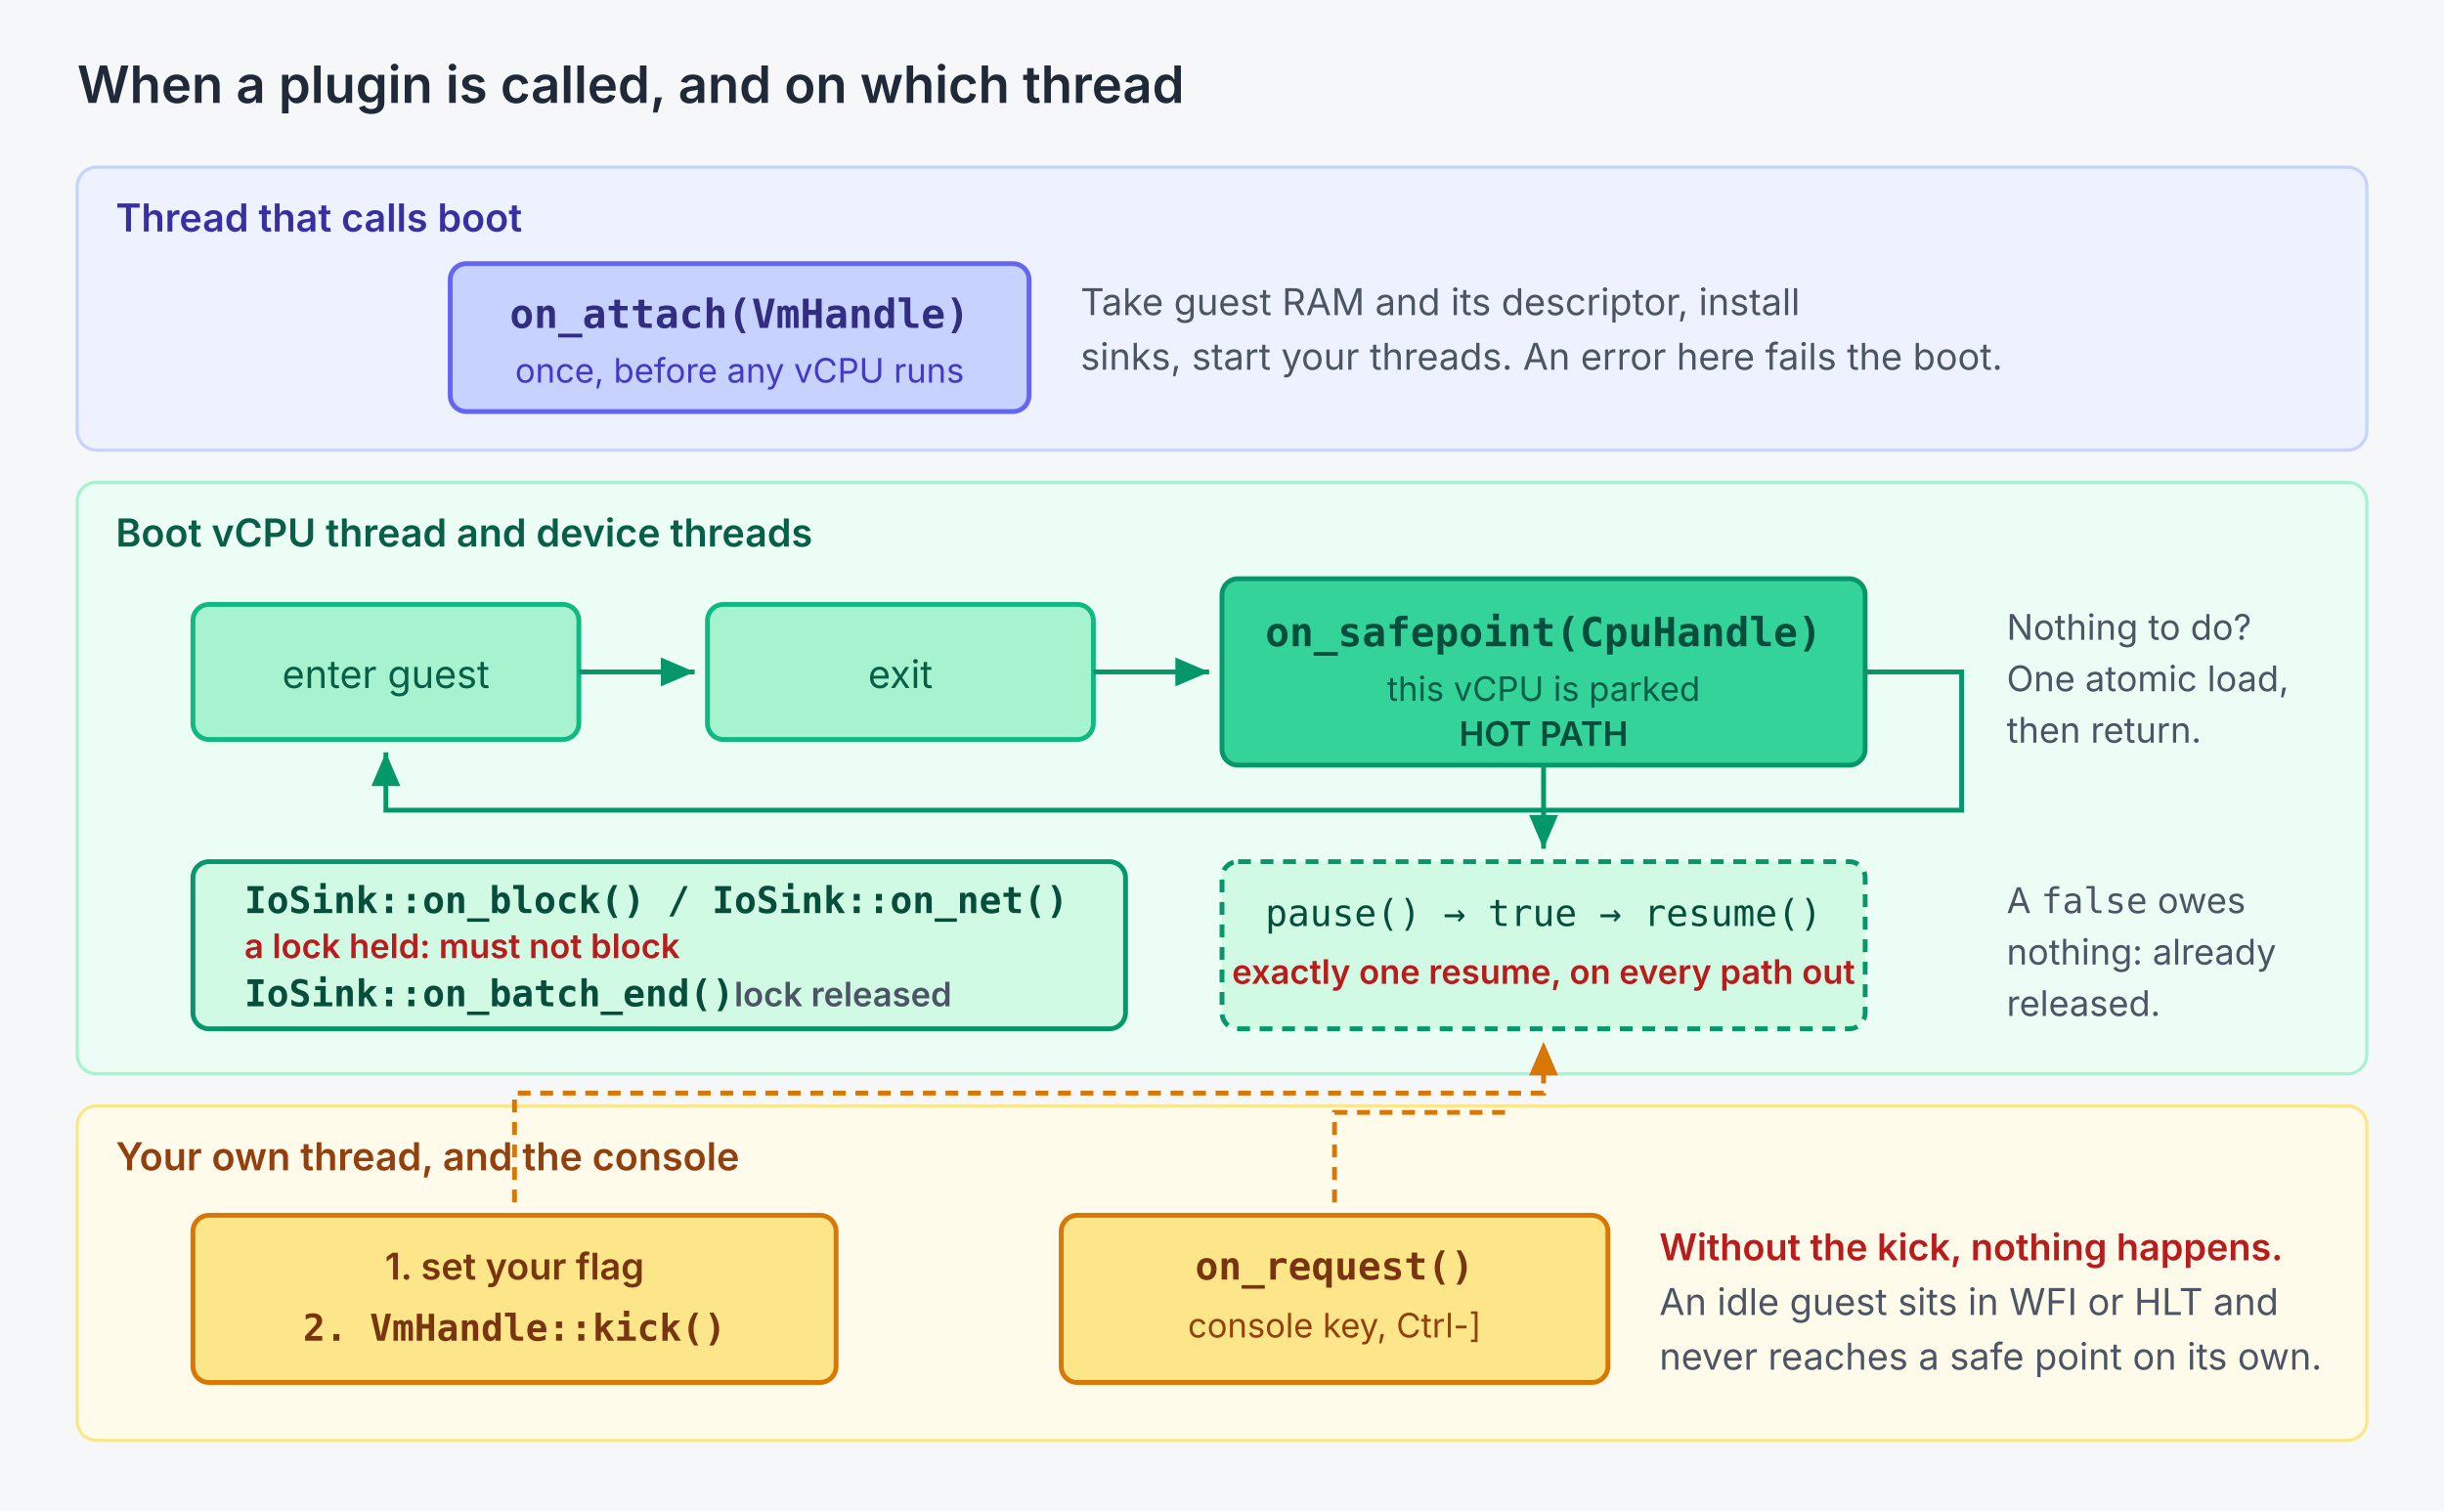
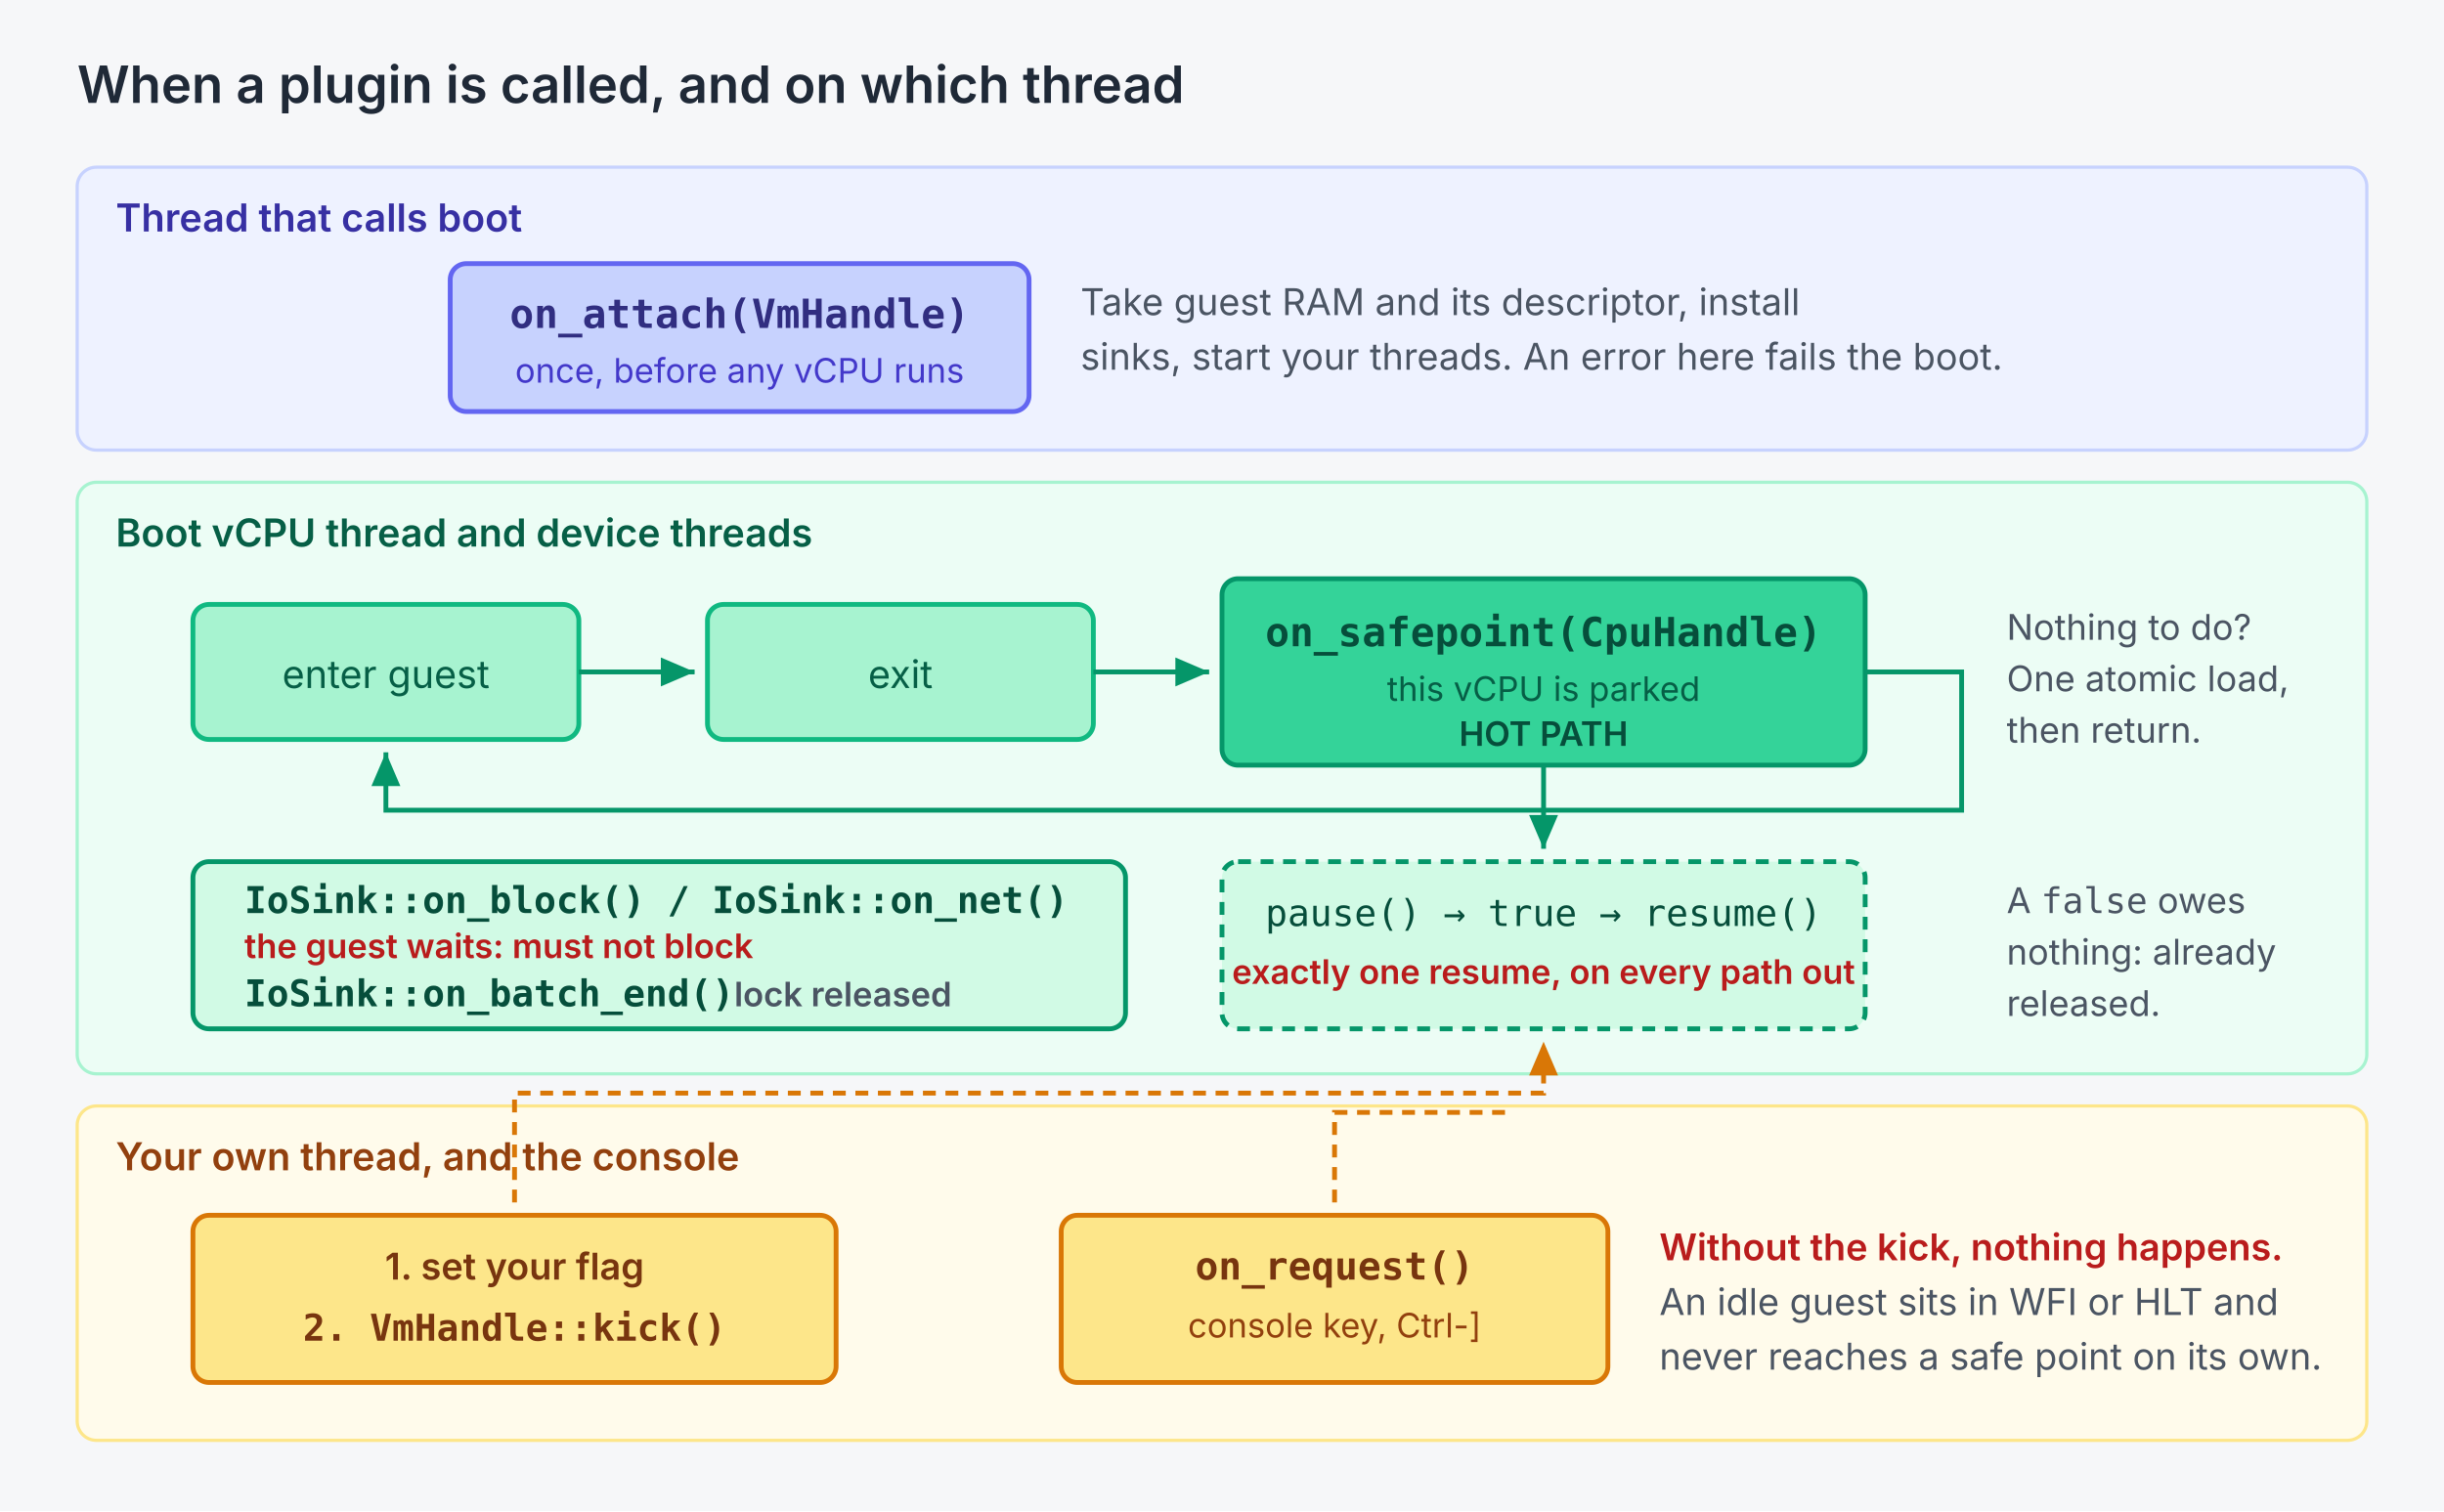
<svg xmlns="http://www.w3.org/2000/svg" viewBox="0 0 760 470" width="760" height="470" role="img" aria-labelledby="t d">
  <rect x="0" y="0" width="760" height="470" fill="#f6f7f9" />
  <text x="24" y="32" font-family="system-ui, -apple-system, Segoe UI, sans-serif" font-size="16" font-weight="600" fill="#1f2937">When a plugin is called, and on which thread</text>
  <rect x="24" y="52" width="712" height="88" rx="6" fill="#eef2ff" stroke="#c7d2fe" />
  <text x="36" y="72" font-family="system-ui, -apple-system, Segoe UI, sans-serif" font-size="12" font-weight="600" fill="#3730a3">Thread that calls boot</text>
  <rect x="24" y="150" width="712" height="184" rx="6" fill="#ecfdf5" stroke="#a7f3d0" />
  <text x="36" y="170" font-family="system-ui, -apple-system, Segoe UI, sans-serif" font-size="12" font-weight="600" fill="#065f46">Boot vCPU thread and device threads</text>
  <rect x="24" y="344" width="712" height="104" rx="6" fill="#fffbeb" stroke="#fde68a" />
  <text x="36" y="364" font-family="system-ui, -apple-system, Segoe UI, sans-serif" font-size="12" font-weight="600" fill="#92400e">Your own thread, and the console</text>
  <rect x="140" y="82" width="180" height="46" rx="5" fill="#c7d2fe" stroke="#6366f1" stroke-width="1.5" />
  <text x="230" y="102" text-anchor="middle" font-family="ui-monospace, SFMono-Regular, Menlo, monospace" font-size="12.5" font-weight="600" fill="#312e81">on_attach(VmHandle)</text>
  <text x="230" y="119" text-anchor="middle" font-family="system-ui, -apple-system, Segoe UI, sans-serif" font-size="10.5" fill="#4338ca">once, before any vCPU runs</text>
  <text x="336" y="98" font-family="system-ui, -apple-system, Segoe UI, sans-serif" font-size="11.5" fill="#4b5563">Take guest RAM and its descriptor, install</text>
  <text x="336" y="115" font-family="system-ui, -apple-system, Segoe UI, sans-serif" font-size="11.5" fill="#4b5563">sinks, start your threads. An error here fails the boot.</text>
  <rect x="60" y="188" width="120" height="42" rx="5" fill="#a7f3d0" stroke="#10b981" stroke-width="1.5" />
  <text x="120" y="214" text-anchor="middle" font-family="system-ui, -apple-system, Segoe UI, sans-serif" font-size="12" fill="#065f46">enter guest</text>
  <rect x="220" y="188" width="120" height="42" rx="5" fill="#a7f3d0" stroke="#10b981" stroke-width="1.5" />
  <text x="280" y="214" text-anchor="middle" font-family="system-ui, -apple-system, Segoe UI, sans-serif" font-size="12" fill="#065f46">exit</text>
  <rect x="380" y="180" width="200" height="58" rx="5" fill="#34d399" stroke="#059669" stroke-width="1.5" />
  <text x="480" y="201" text-anchor="middle" font-family="ui-monospace, SFMono-Regular, Menlo, monospace" font-size="12.5" font-weight="600" fill="#064e3b">on_safepoint(CpuHandle)</text>
  <text x="480" y="218" text-anchor="middle" font-family="system-ui, -apple-system, Segoe UI, sans-serif" font-size="10.5" fill="#065f46">this vCPU is parked</text>
  <text x="480" y="232" text-anchor="middle" font-family="system-ui, -apple-system, Segoe UI, sans-serif" font-size="10.5" font-weight="600" fill="#064e3b">HOT PATH</text>
  <line x1="180" y1="209" x2="216" y2="209" stroke="#059669" stroke-width="1.5" marker-end="url(#ag)" />
  <line x1="340" y1="209" x2="376" y2="209" stroke="#059669" stroke-width="1.5" marker-end="url(#ag)" />
  <path d="M580 209 L610 209 L610 252 L120 252 L120 234" fill="none" stroke="#059669" stroke-width="1.5" marker-end="url(#ag)" />
  <text x="624" y="199" font-family="system-ui, -apple-system, Segoe UI, sans-serif" font-size="11" fill="#4b5563">Nothing to do?</text>
  <text x="624" y="215" font-family="system-ui, -apple-system, Segoe UI, sans-serif" font-size="11" fill="#4b5563">One atomic load,</text>
  <text x="624" y="231" font-family="system-ui, -apple-system, Segoe UI, sans-serif" font-size="11" fill="#4b5563">then return.</text>
  <rect x="380" y="268" width="200" height="52" rx="5" fill="#d1fae5" stroke="#059669" stroke-width="1.5" stroke-dasharray="4 3" />
  <text x="480" y="288" text-anchor="middle" font-family="ui-monospace, SFMono-Regular, Menlo, monospace" font-size="11.5" fill="#064e3b">pause() → true → resume()</text>
  <text x="480" y="306" text-anchor="middle" font-family="system-ui, -apple-system, Segoe UI, sans-serif" font-size="10.5" font-weight="600" fill="#b91c1c">exactly one resume, on every path out</text>
  <line x1="480" y1="238" x2="480" y2="264" stroke="#059669" stroke-width="1.5" marker-end="url(#ag)" />
  <rect x="60" y="268" width="290" height="52" rx="5" fill="#d1fae5" stroke="#059669" stroke-width="1.5" />
  <text x="76" y="284" font-family="ui-monospace, SFMono-Regular, Menlo, monospace" font-size="11.5" font-weight="600" fill="#064e3b">IoSink::on_block() / IoSink::on_net()</text>
-   <text x="76" y="298" font-family="system-ui, -apple-system, Segoe UI, sans-serif" font-size="10.5" font-weight="600" fill="#b91c1c">a lock held: must not block</text>
+   <text x="76" y="298" font-family="system-ui, -apple-system, Segoe UI, sans-serif" font-size="10.5" font-weight="600" fill="#b91c1c">the guest waits: must not block</text>
  <text x="76" y="313" font-family="ui-monospace, SFMono-Regular, Menlo, monospace" font-size="11.5" font-weight="600" fill="#064e3b">IoSink::on_batch_end()<tspan font-family="system-ui, -apple-system, Segoe UI, sans-serif" font-size="10.5" fill="#4b5563"> lock released</tspan>
  </text>
  <text x="624" y="284" font-family="system-ui, -apple-system, Segoe UI, sans-serif" font-size="11" fill="#4b5563">A <tspan font-family="ui-monospace, SFMono-Regular, Menlo, monospace">false</tspan> owes
  </text>
  <text x="624" y="300" font-family="system-ui, -apple-system, Segoe UI, sans-serif" font-size="11" fill="#4b5563">nothing: already</text>
  <text x="624" y="316" font-family="system-ui, -apple-system, Segoe UI, sans-serif" font-size="11" fill="#4b5563">released.</text>
  <rect x="60" y="378" width="200" height="52" rx="5" fill="#fde68a" stroke="#d97706" stroke-width="1.5" />
  <text x="160" y="398" text-anchor="middle" font-family="system-ui, -apple-system, Segoe UI, sans-serif" font-size="11.5" font-weight="600" fill="#78350f">1. set your flag</text>
  <text x="160" y="417" text-anchor="middle" font-family="ui-monospace, SFMono-Regular, Menlo, monospace" font-size="11.5" font-weight="600" fill="#78350f">2. VmHandle::kick()</text>
  <rect x="330" y="378" width="170" height="52" rx="5" fill="#fde68a" stroke="#d97706" stroke-width="1.5" />
  <text x="415" y="398" text-anchor="middle" font-family="ui-monospace, SFMono-Regular, Menlo, monospace" font-size="12" font-weight="600" fill="#78350f">on_request()</text>
  <text x="415" y="416" text-anchor="middle" font-family="system-ui, -apple-system, Segoe UI, sans-serif" font-size="10.5" fill="#92400e">console key, Ctrl-]</text>
  <path d="M160 374 L160 340 L480 340 L480 324" fill="none" stroke="#d97706" stroke-width="1.5" stroke-dasharray="4 3" marker-end="url(#ao)" />
  <path d="M415 374 L415 346 L470 346" fill="none" stroke="#d97706" stroke-width="1.5" stroke-dasharray="4 3" />
  <text x="516" y="392" font-family="system-ui, -apple-system, Segoe UI, sans-serif" font-size="11.5" font-weight="600" fill="#b91c1c">Without the kick, nothing happens.</text>
  <text x="516" y="409" font-family="system-ui, -apple-system, Segoe UI, sans-serif" font-size="11.5" fill="#4b5563">An idle guest sits in WFI or HLT and</text>
  <text x="516" y="426" font-family="system-ui, -apple-system, Segoe UI, sans-serif" font-size="11.5" fill="#4b5563">never reaches a safe point on its own.</text>
  <defs>
    <marker id="ag" markerWidth="8" markerHeight="8" refX="7" refY="4" orient="auto">
      <path d="M0,1 L7,4 L0,7 z" fill="#059669" />
    </marker>
    <marker id="ao" markerWidth="8" markerHeight="8" refX="7" refY="4" orient="auto">
      <path d="M0,1 L7,4 L0,7 z" fill="#d97706" />
    </marker>
  </defs>
</svg>
